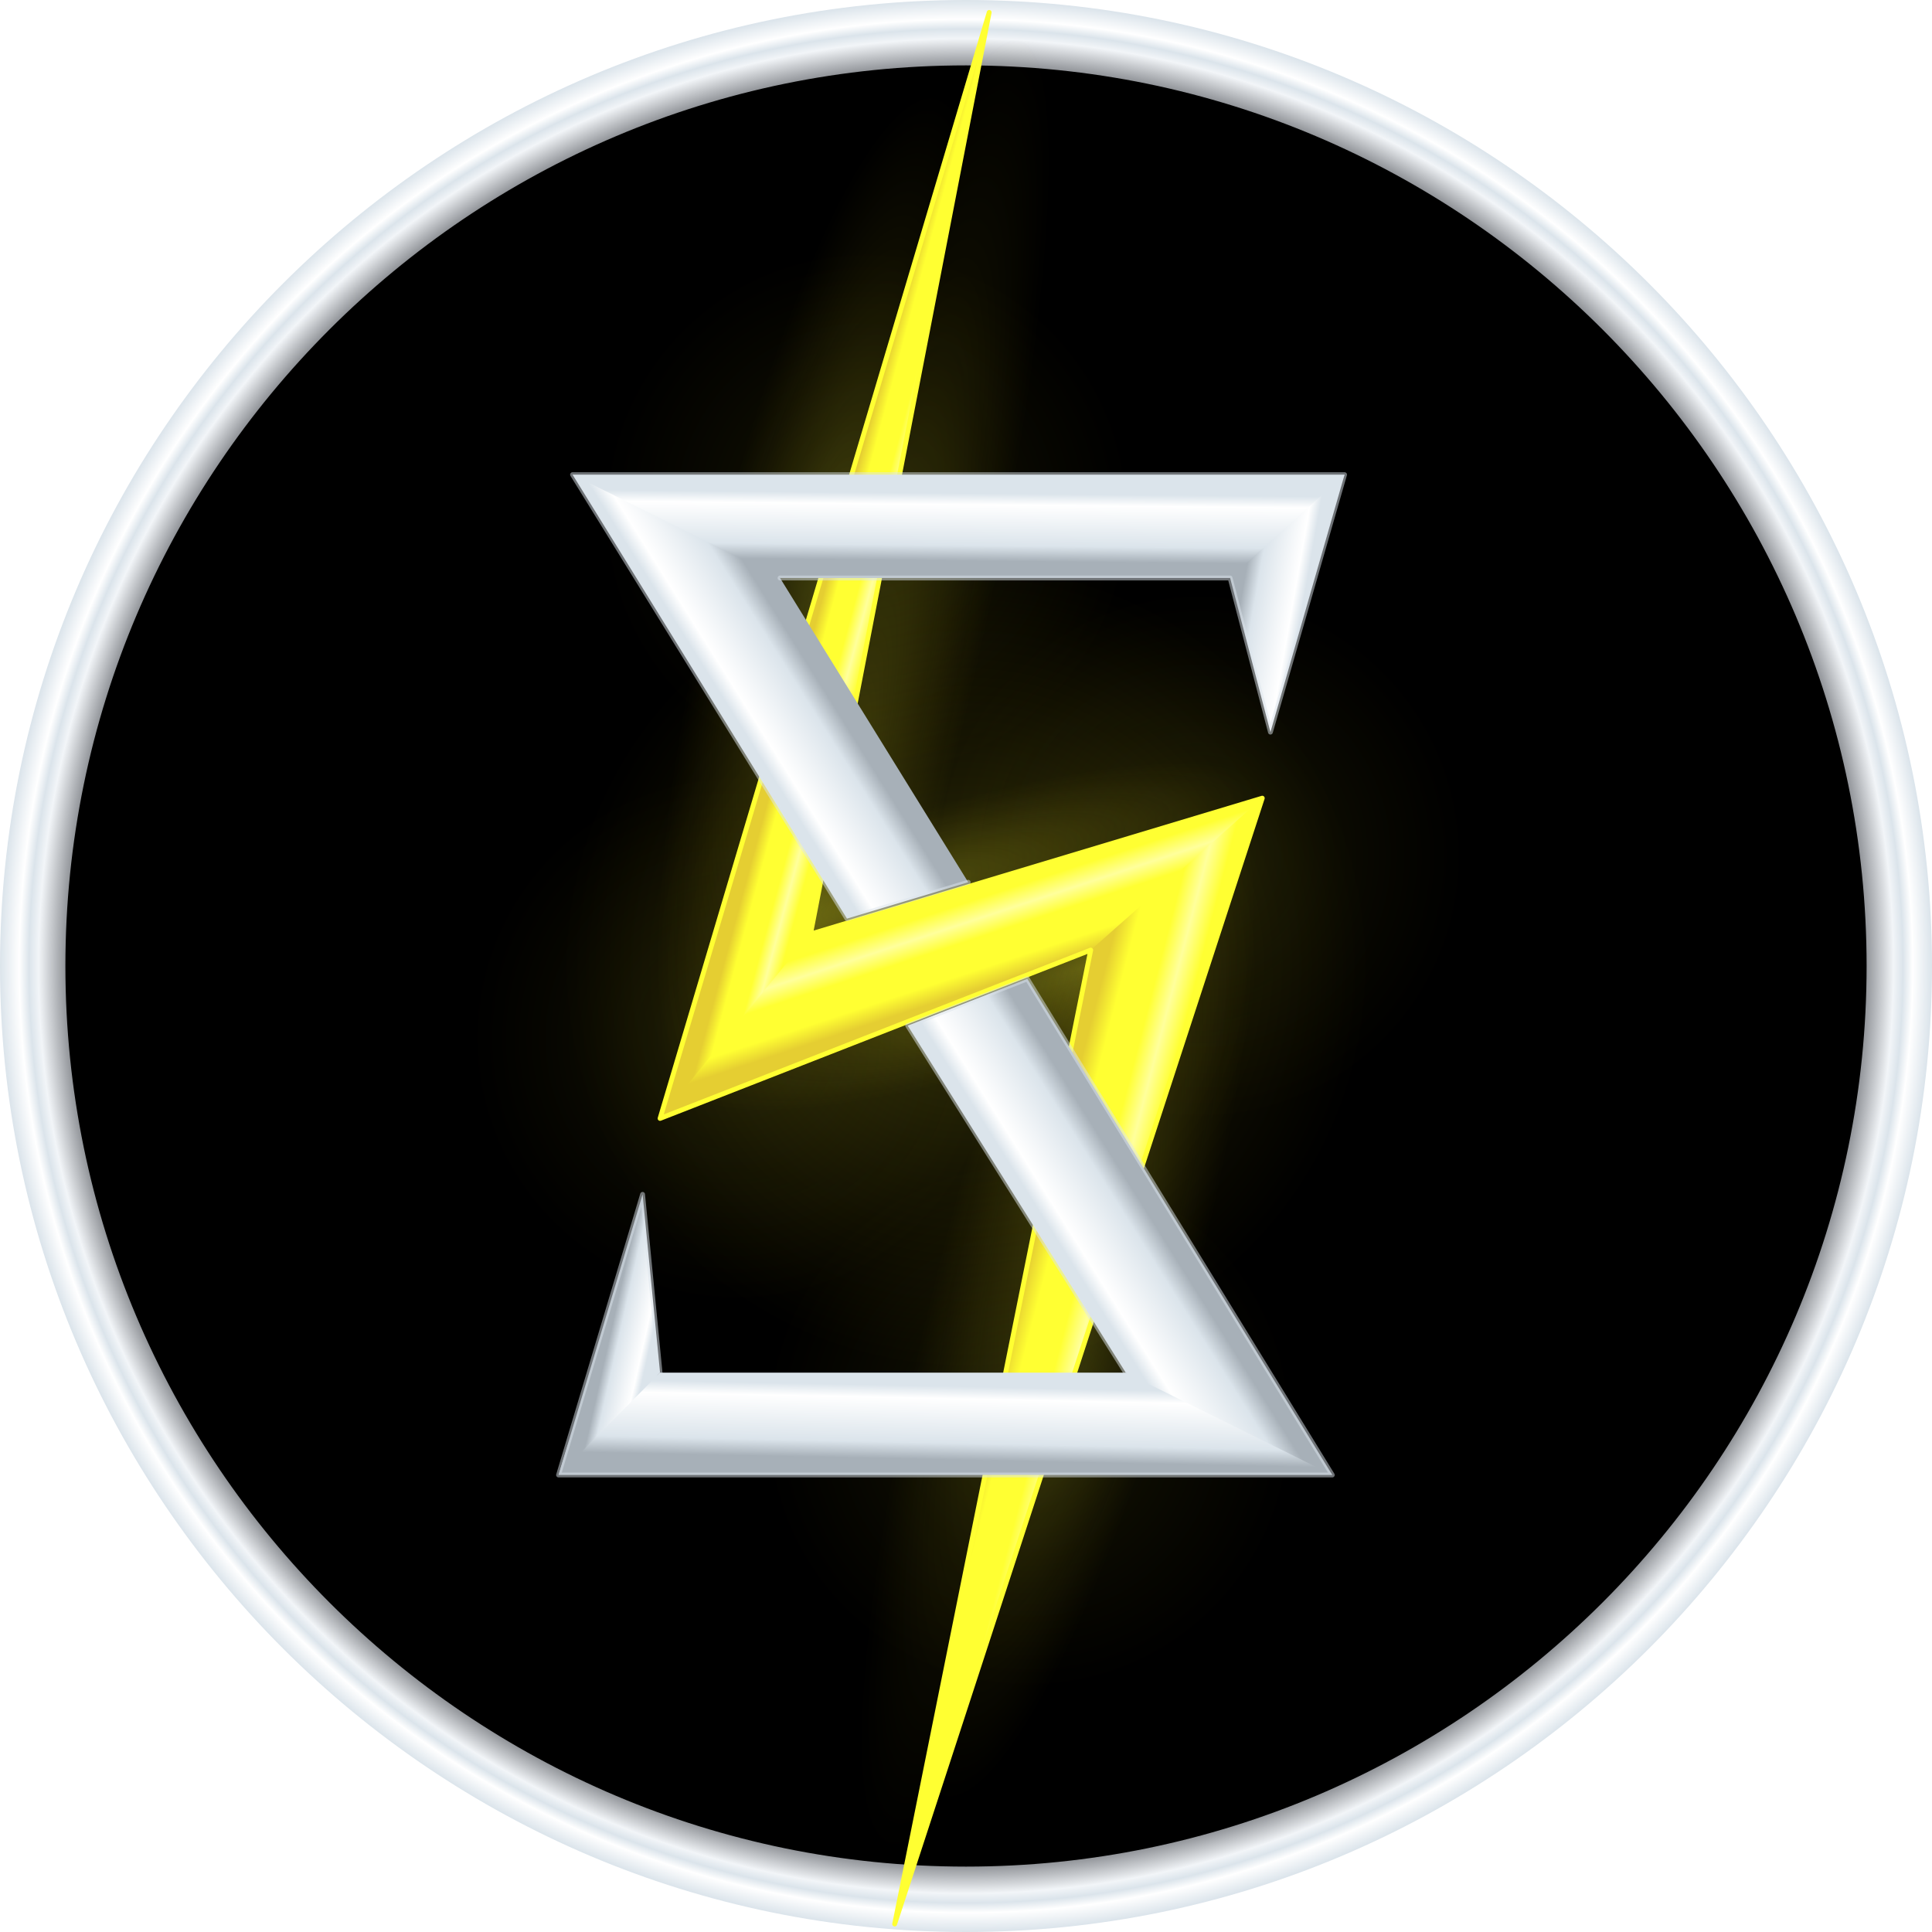
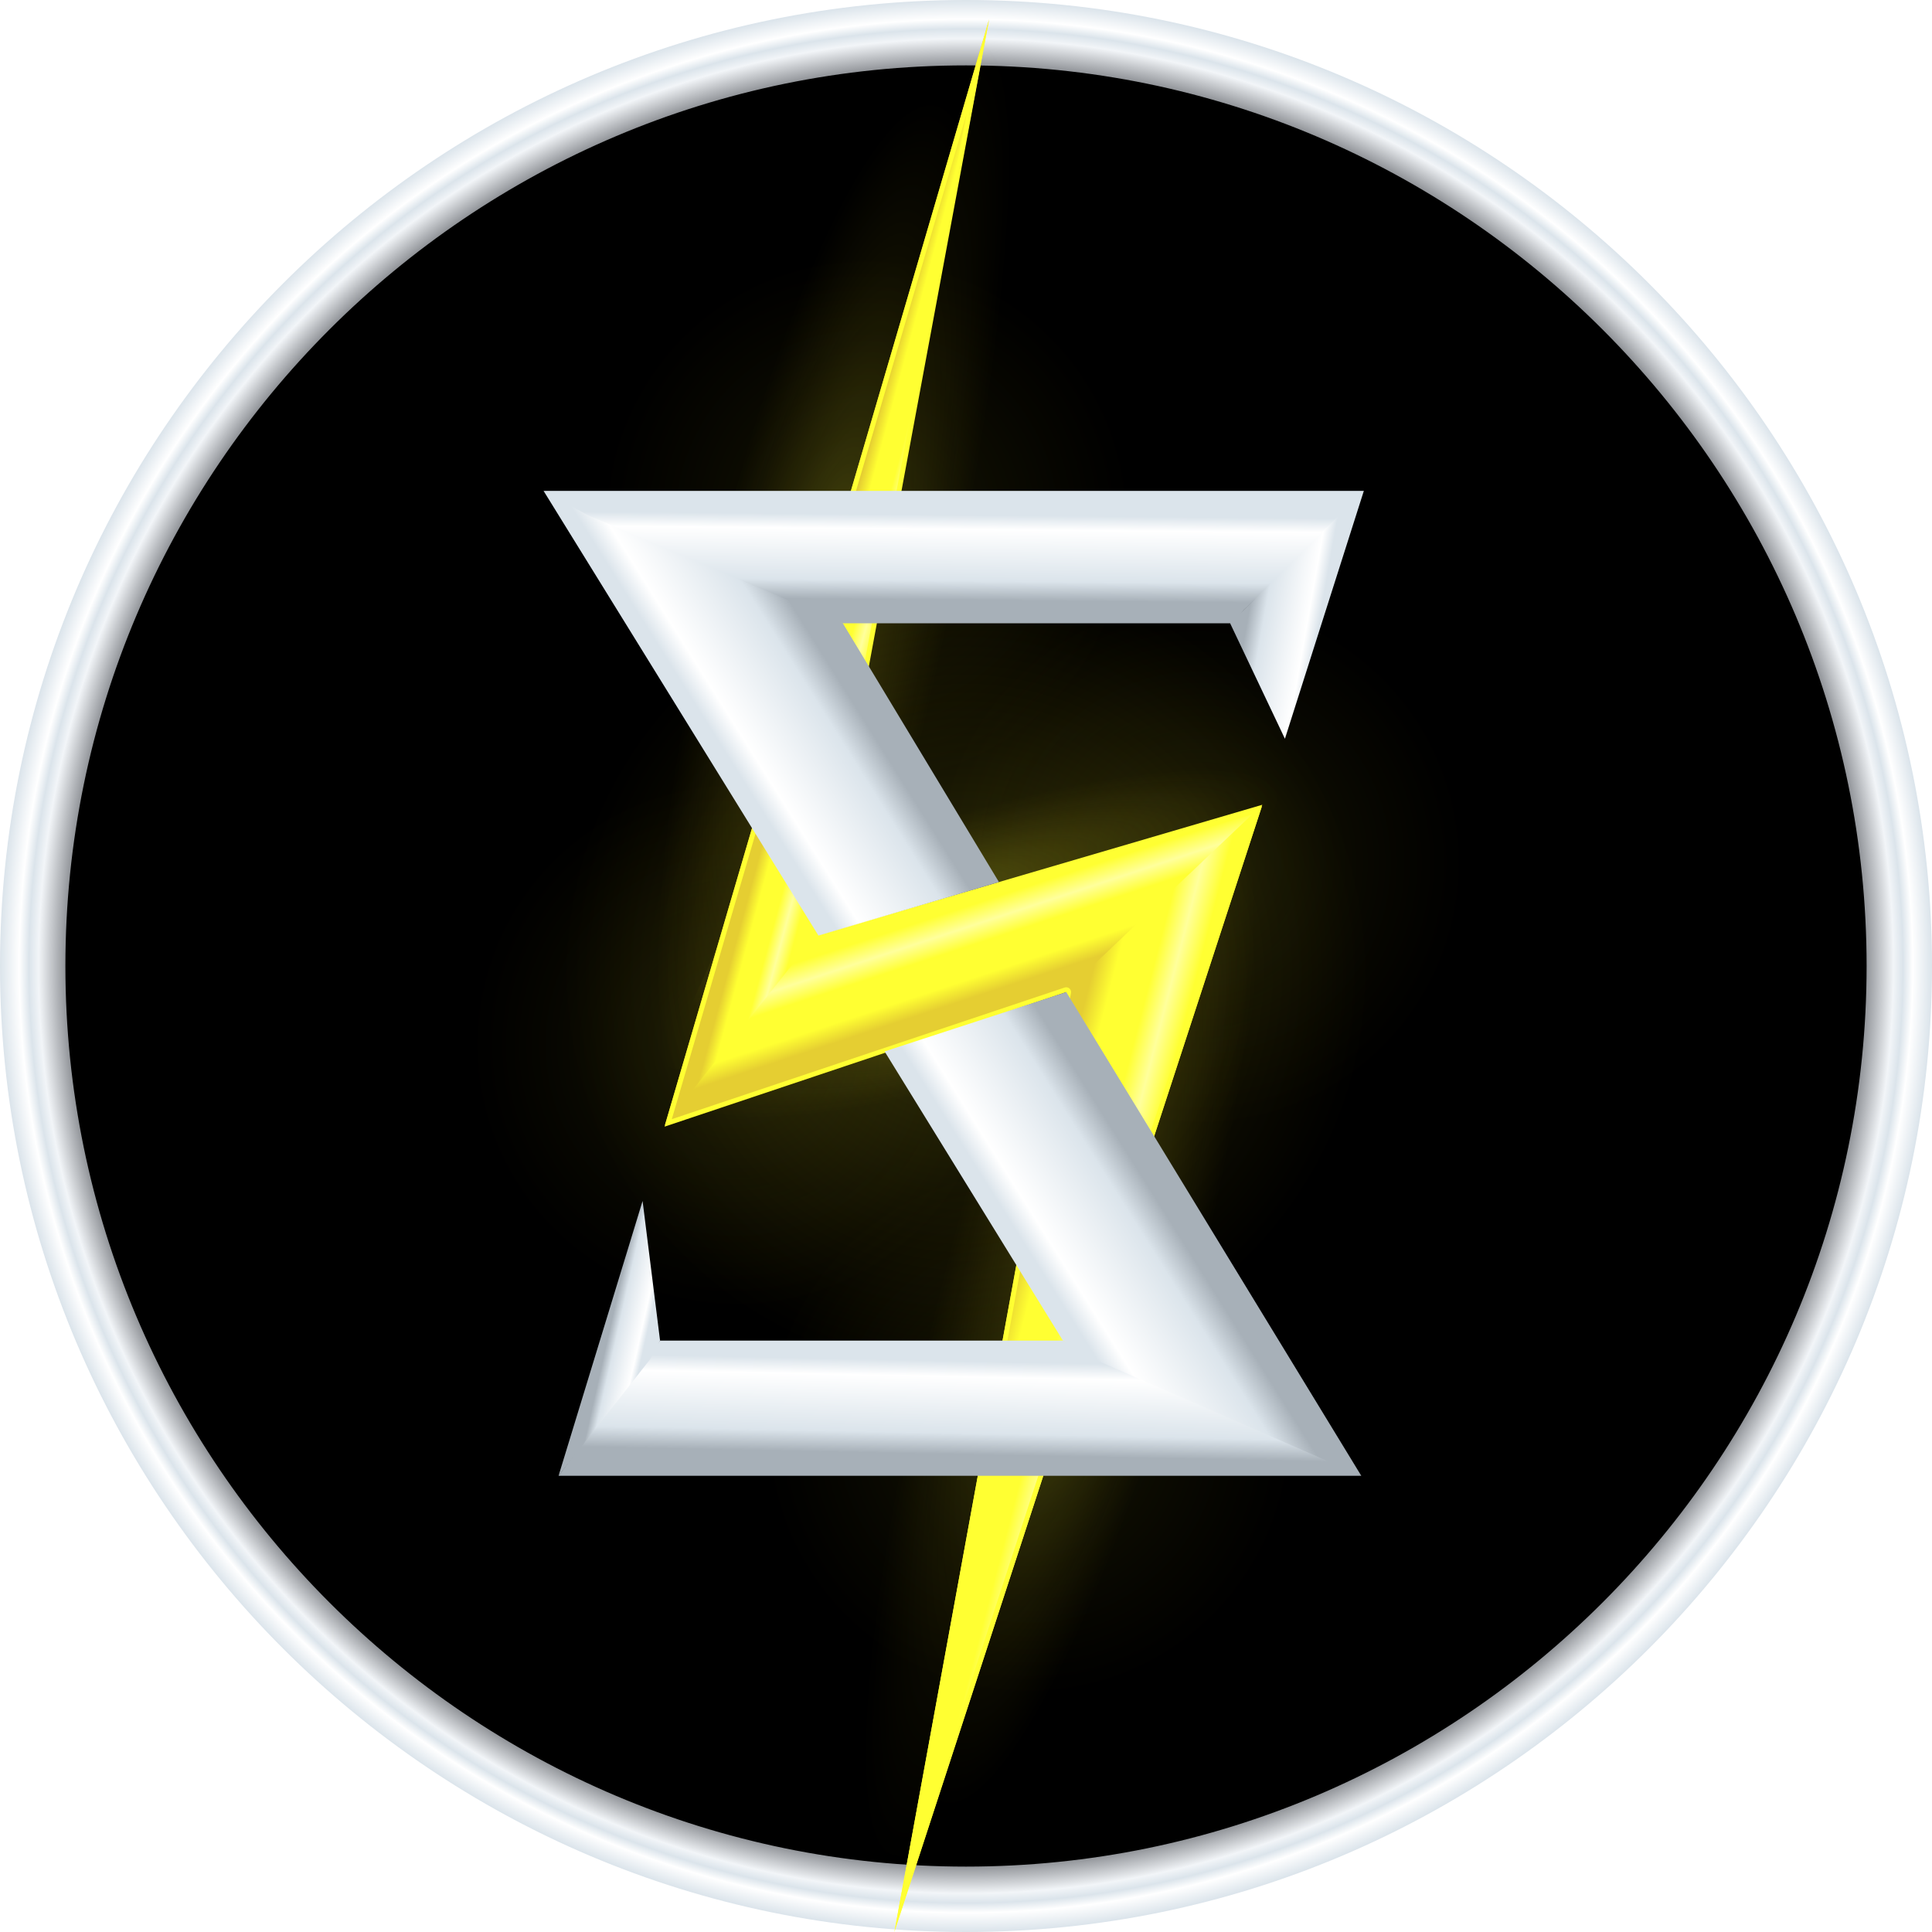
- <svg xmlns="http://www.w3.org/2000/svg" xmlns:xlink="http://www.w3.org/1999/xlink" viewBox="0 0 400 400">
+ <svg xmlns="http://www.w3.org/2000/svg" xmlns:xlink="http://www.w3.org/1999/xlink" id="Capa_2" data-name="Capa 2" viewBox="0 0 400 400">
  <defs>
-     <style>.cls-1{fill:url(#Degradado_sin_nombre_69);}.cls-10,.cls-11,.cls-12,.cls-2,.cls-7,.cls-8,.cls-9{opacity:0.2;}.cls-2{fill:url(#Degradado_sin_nombre_30);}.cls-3,.cls-4,.cls-5,.cls-6{opacity:0.1;}.cls-3{fill:url(#Degradado_sin_nombre_30-2);}.cls-4{fill:url(#Degradado_sin_nombre_30-3);}.cls-5{fill:url(#Degradado_sin_nombre_30-4);}.cls-6{fill:url(#Degradado_sin_nombre_30-5);}.cls-7{fill:url(#Degradado_sin_nombre_22);}.cls-8{fill:url(#Degradado_sin_nombre_23);}.cls-9{fill:url(#Degradado_sin_nombre_22-2);}.cls-10{fill:url(#Degradado_sin_nombre_41);}.cls-11{fill:url(#Degradado_sin_nombre_40);}.cls-12{fill:url(#Degradado_sin_nombre_23-2);}.cls-13{fill:url(#Degradado_sin_nombre_55);}.cls-14{fill:url(#Degradado_sin_nombre_55-2);}.cls-15{fill:url(#Degradado_sin_nombre_55-3);}.cls-16,.cls-24{fill:none;stroke-linecap:round;stroke-linejoin:round;}.cls-16{stroke:#ffff32;}.cls-17{fill:url(#Degradado_sin_nombre_33);}.cls-18{fill:url(#Degradado_sin_nombre_33-2);}.cls-19{fill:url(#Degradado_sin_nombre_33-3);}.cls-20{fill:url(#Degradado_sin_nombre_33-4);}.cls-21{fill:url(#Degradado_sin_nombre_33-5);}.cls-22{fill:url(#Degradado_sin_nombre_33-6);}.cls-23{opacity:0.5;}.cls-24{stroke:#dbe4eb;}</style>
-     <radialGradient id="Degradado_sin_nombre_69" cx="200" cy="200" r="200" gradientUnits="userSpaceOnUse">
-       <stop offset="0.93" stop-color="#8a8d92" />
-       <stop offset="0.96" stop-color="#f2f5f8" />
-       <stop offset="0.97" stop-color="#dbe4eb" />
-       <stop offset="0.98" stop-color="#fff" />
+     <style>
+       .cls-1 {
+         fill: url(#Degradado_sin_nombre_55);
+       }
+ 
+       .cls-1, .cls-2, .cls-3, .cls-4, .cls-5, .cls-6, .cls-7, .cls-8, .cls-9, .cls-10, .cls-11, .cls-12, .cls-13, .cls-14, .cls-15, .cls-16, .cls-17, .cls-18, .cls-19, .cls-20, .cls-21, .cls-22, .cls-23, .cls-24 {
+         stroke-width: 0px;
+       }
+ 
+       .cls-2 {
+         fill: url(#Degradado_sin_nombre_40);
+       }
+ 
+       .cls-2, .cls-3, .cls-4, .cls-16, .cls-22, .cls-23, .cls-24 {
+         opacity: .2;
+       }
+ 
+       .cls-3 {
+         fill: url(#Degradado_sin_nombre_30);
+       }
+ 
+       .cls-4 {
+         fill: url(#Degradado_sin_nombre_23-2);
+       }
+ 
+       .cls-5 {
+         fill: url(#Degradado_sin_nombre_33);
+       }
+ 
+       .cls-6 {
+         fill: url(#Degradado_sin_nombre_33-5);
+       }
+ 
+       .cls-7 {
+         fill: url(#Degradado_sin_nombre_33-2);
+       }
+ 
+       .cls-8 {
+         fill: url(#Degradado_sin_nombre_55-3);
+       }
+ 
+       .cls-10 {
+         fill: url(#Degradado_sin_nombre_30-5);
+       }
+ 
+       .cls-10, .cls-14, .cls-17, .cls-19 {
+         opacity: .1;
+       }
+ 
+       .cls-11 {
+         fill: url(#Degradado_sin_nombre_69);
+       }
+ 
+       .cls-12 {
+         fill: none;
+       }
+ 
+       .cls-13 {
+         fill: url(#Degradado_sin_nombre_55-2);
+       }
+ 
+       .cls-14 {
+         fill: url(#Degradado_sin_nombre_30-2);
+       }
+ 
+       .cls-15 {
+         fill: url(#Degradado_sin_nombre_33-4);
+       }
+ 
+       .cls-16 {
+         fill: url(#Degradado_sin_nombre_23);
+       }
+ 
+       .cls-17 {
+         fill: url(#Degradado_sin_nombre_30-3);
+       }
+ 
+       .cls-18 {
+         fill: url(#Degradado_sin_nombre_33-3);
+       }
+ 
+       .cls-19 {
+         fill: url(#Degradado_sin_nombre_30-4);
+       }
+ 
+       .cls-20 {
+         fill: url(#Degradado_sin_nombre_33-6);
+       }
+ 
+       .cls-21 {
+         fill: #ffff32;
+       }
+ 
+       .cls-22 {
+         fill: url(#Degradado_sin_nombre_22);
+       }
+ 
+       .cls-23 {
+         fill: url(#Degradado_sin_nombre_41);
+       }
+ 
+       .cls-24 {
+         fill: url(#Degradado_sin_nombre_22-2);
+       }
+     </style>
+     <radialGradient id="Degradado_sin_nombre_69" data-name="Degradado sin nombre 69" cx="200" cy="200" fx="200" fy="200" r="200" gradientUnits="userSpaceOnUse">
+       <stop offset=".93" stop-color="#8a8d92" />
+       <stop offset=".96" stop-color="#f2f5f8" />
+       <stop offset=".97" stop-color="#dbe4eb" />
+       <stop offset=".98" stop-color="#fff" />
      <stop offset="1" stop-color="#dbe4eb" />
    </radialGradient>
-     <radialGradient id="Degradado_sin_nombre_30" cx="200" cy="200" r="158" gradientUnits="userSpaceOnUse">
+     <radialGradient id="Degradado_sin_nombre_30" data-name="Degradado sin nombre 30" cx="200" cy="201.36" fx="200" fy="201.36" r="158" gradientUnits="userSpaceOnUse">
      <stop offset="0" stop-color="#ffff32" />
-       <stop offset="0.53" stop-color="#ccb307" stop-opacity="0" />
+       <stop offset=".53" stop-color="#ccb307" stop-opacity="0" />
    </radialGradient>
-     <radialGradient id="Degradado_sin_nombre_30-2" cx="179.43" cy="106.47" r="104.23" xlink:href="#Degradado_sin_nombre_30" />
-     <radialGradient id="Degradado_sin_nombre_30-3" cx="213.06" cy="294.99" r="104.23" xlink:href="#Degradado_sin_nombre_30" />
-     <radialGradient id="Degradado_sin_nombre_30-4" cx="248.34" cy="177.22" r="104.23" xlink:href="#Degradado_sin_nombre_30" />
-     <radialGradient id="Degradado_sin_nombre_30-5" cx="152.55" cy="214.92" r="104.23" xlink:href="#Degradado_sin_nombre_30" />
-     <radialGradient id="Degradado_sin_nombre_22" cx="-714.91" cy="285.63" r="157.41" gradientTransform="translate(1396.45 -17.21) scale(1.72 0.36)" gradientUnits="userSpaceOnUse">
+     <radialGradient id="Degradado_sin_nombre_30-2" data-name="Degradado sin nombre 30" cx="179.43" cy="107.83" fx="179.43" fy="107.83" r="104.23" xlink:href="#Degradado_sin_nombre_30" />
+     <radialGradient id="Degradado_sin_nombre_30-3" data-name="Degradado sin nombre 30" cx="213.06" cy="296.36" fx="213.06" fy="296.36" r="104.23" xlink:href="#Degradado_sin_nombre_30" />
+     <radialGradient id="Degradado_sin_nombre_30-4" data-name="Degradado sin nombre 30" cx="248.34" cy="178.58" fx="248.34" fy="178.58" r="104.23" xlink:href="#Degradado_sin_nombre_30" />
+     <radialGradient id="Degradado_sin_nombre_30-5" data-name="Degradado sin nombre 30" cx="152.55" cy="216.29" fx="152.55" fy="216.29" r="104.23" xlink:href="#Degradado_sin_nombre_30" />
+     <radialGradient id="Degradado_sin_nombre_22" data-name="Degradado sin nombre 22" cx="-714.14" cy="285.26" fx="-714.14" fy="285.26" r="157.41" gradientTransform="translate(1395.12 -15.71) scale(1.72 .36)" gradientUnits="userSpaceOnUse">
      <stop offset="0" stop-color="#ffff32" />
-       <stop offset="0.4" stop-color="#ccb307" stop-opacity="0" />
+       <stop offset=".4" stop-color="#ccb307" stop-opacity="0" />
    </radialGradient>
-     <radialGradient id="Degradado_sin_nombre_23" cx="-100.44" cy="1179.48" fx="-148.208" r="159.24" gradientTransform="matrix(0.4, -1.68, 0.26, 0.06, -78.13, -135.75)" gradientUnits="userSpaceOnUse">
+     <radialGradient id="Degradado_sin_nombre_23" data-name="Degradado sin nombre 23" cx="-101.21" cy="1179.98" fx="-148.98" fy="1179.98" r="159.24" gradientTransform="translate(-77.95 -135.71) rotate(-76.71) scale(1.72 .26)" gradientUnits="userSpaceOnUse">
      <stop offset="0" stop-color="#ffff32" />
-       <stop offset="0.51" stop-color="#ccb307" stop-opacity="0" />
+       <stop offset=".51" stop-color="#ccb307" stop-opacity="0" />
    </radialGradient>
-     <radialGradient id="Degradado_sin_nombre_22-2" cx="-180.86" cy="1132.42" r="157.41" gradientTransform="translate(565.07 -131.58) scale(1.72 0.35)" xlink:href="#Degradado_sin_nombre_22" />
-     <radialGradient id="Degradado_sin_nombre_41" cx="-712.64" cy="1267.12" fx="-730.903" r="88.85" gradientTransform="matrix(2.18, -0.66, 0.14, 0.48, 1596.68, -904.09)" gradientUnits="userSpaceOnUse">
+     <radialGradient id="Degradado_sin_nombre_22-2" data-name="Degradado sin nombre 22" cx="-181.63" cy="1132.87" fx="-181.63" fy="1132.87" r="157.41" gradientTransform="translate(566.39 -130.38) scale(1.72 .35)" xlink:href="#Degradado_sin_nombre_22" />
+     <radialGradient id="Degradado_sin_nombre_41" data-name="Degradado sin nombre 41" cx="-712.47" cy="1265.16" fx="-730.73" fy="1265.16" r="88.85" gradientTransform="translate(1596.58 -901.67) rotate(-16.9) scale(2.27 .5) skewX(-.15)" gradientUnits="userSpaceOnUse">
      <stop offset="0" stop-color="#ffff32" />
-       <stop offset="0.34" stop-color="#ccb307" stop-opacity="0" />
+       <stop offset=".34" stop-color="#ccb307" stop-opacity="0" />
    </radialGradient>
-     <radialGradient id="Degradado_sin_nombre_40" cx="-233.88" cy="293.78" fx="-260.77" r="88.85" gradientTransform="matrix(-2.11, 0.64, -0.14, -0.48, -284.29, 508.01)" xlink:href="#Degradado_sin_nombre_41" />
-     <radialGradient id="Degradado_sin_nombre_23-2" cx="-634.72" cy="66.79" fx="-682.49" r="159.24" gradientTransform="matrix(-0.46, 1.66, -0.27, -0.07, -63.65, 1346.17)" xlink:href="#Degradado_sin_nombre_23" />
-     <linearGradient id="Degradado_sin_nombre_55" x1="202.01" y1="207.52" x2="194.72" y2="185.44" gradientUnits="userSpaceOnUse">
-       <stop offset="0.11" stop-color="#e5ce32" />
-       <stop offset="0.27" stop-color="#ffff32" />
-       <stop offset="0.54" stop-color="#ffff32" />
-       <stop offset="0.7" stop-color="#ffff9c" />
-       <stop offset="0.87" stop-color="#ffff32" />
+     <radialGradient id="Degradado_sin_nombre_40" data-name="Degradado sin nombre 40" cx="-234.06" cy="295.74" fx="-260.95" fy="295.74" r="88.85" gradientTransform="translate(-284.4 510.43) rotate(163.1) scale(2.2 .5) skewX(-.15)" gradientUnits="userSpaceOnUse">
+       <stop offset="0" stop-color="#ffff32" />
+       <stop offset=".34" stop-color="#ccb307" stop-opacity="0" />
+     </radialGradient>
+     <radialGradient id="Degradado_sin_nombre_23-2" data-name="Degradado sin nombre 23" cx="-633.96" cy="66.23" fx="-681.73" fy="66.23" r="159.24" gradientTransform="translate(-63.45 1346.23) rotate(105.56) scale(1.72 .28)" xlink:href="#Degradado_sin_nombre_23" />
+     <linearGradient id="Degradado_sin_nombre_55" data-name="Degradado sin nombre 55" x1="202.53" y1="208.95" x2="194.99" y2="186.09" gradientUnits="userSpaceOnUse">
+       <stop offset=".11" stop-color="#e5ce32" />
+       <stop offset=".27" stop-color="#ffff32" />
+       <stop offset=".54" stop-color="#ffff32" />
+       <stop offset=".7" stop-color="#ffff9c" />
+       <stop offset=".87" stop-color="#ffff32" />
    </linearGradient>
-     <linearGradient id="Degradado_sin_nombre_55-2" x1="205.96" y1="277.3" x2="230.04" y2="283.56" xlink:href="#Degradado_sin_nombre_55" />
-     <linearGradient id="Degradado_sin_nombre_55-3" x1="170.3" y1="116.95" x2="185.35" y2="121" xlink:href="#Degradado_sin_nombre_55" />
-     <linearGradient id="Degradado_sin_nombre_33" x1="195.78" y1="303.46" x2="196.15" y2="285.4" gradientUnits="userSpaceOnUse">
-       <stop offset="0.07" stop-color="#a7b0b8" />
-       <stop offset="0.26" stop-color="#dbe4eb" />
-       <stop offset="0.77" stop-color="#fff" />
-       <stop offset="0.91" stop-color="#dbe4eb" />
+     <linearGradient id="Degradado_sin_nombre_55-2" data-name="Degradado sin nombre 55" x1="203.1" y1="277.93" x2="229.98" y2="284.91" xlink:href="#Degradado_sin_nombre_55" />
+     <linearGradient id="Degradado_sin_nombre_55-3" data-name="Degradado sin nombre 55" x1="171.24" y1="118.43" x2="186.09" y2="122.43" xlink:href="#Degradado_sin_nombre_55" />
+     <linearGradient id="Degradado_sin_nombre_33" data-name="Degradado sin nombre 33" x1="172.3" y1="134.2" x2="144.19" y2="151.85" gradientUnits="userSpaceOnUse">
+       <stop offset=".07" stop-color="#a7b0b8" />
+       <stop offset=".26" stop-color="#dbe4eb" />
+       <stop offset=".77" stop-color="#fff" />
+       <stop offset=".91" stop-color="#dbe4eb" />
    </linearGradient>
-     <linearGradient id="Degradado_sin_nombre_33-2" x1="125.52" y1="276.6" x2="135.49" y2="278.83" xlink:href="#Degradado_sin_nombre_33" />
-     <linearGradient id="Degradado_sin_nombre_33-3" x1="198.28" y1="117.26" x2="198.44" y2="100.63" xlink:href="#Degradado_sin_nombre_33" />
-     <linearGradient id="Degradado_sin_nombre_33-4" x1="256.13" y1="122.36" x2="271.2" y2="125.01" xlink:href="#Degradado_sin_nombre_33" />
-     <linearGradient id="Degradado_sin_nombre_33-5" x1="167.7" y1="135.32" x2="148.96" y2="147.08" xlink:href="#Degradado_sin_nombre_33" />
-     <linearGradient id="Degradado_sin_nombre_33-6" x1="240.8" y1="253.27" x2="221.81" y2="265.19" xlink:href="#Degradado_sin_nombre_33" />
+     <linearGradient id="Degradado_sin_nombre_33-2" data-name="Degradado sin nombre 33" x1="198.8" y1="302.72" x2="199.26" y2="279.75" xlink:href="#Degradado_sin_nombre_33" />
+     <linearGradient id="Degradado_sin_nombre_33-3" data-name="Degradado sin nombre 33" x1="125.09" y1="277.27" x2="134.12" y2="279.29" xlink:href="#Degradado_sin_nombre_33" />
+     <linearGradient id="Degradado_sin_nombre_33-4" data-name="Degradado sin nombre 33" x1="197.24" y1="125.69" x2="197.43" y2="104.75" xlink:href="#Degradado_sin_nombre_33" />
+     <linearGradient id="Degradado_sin_nombre_33-5" data-name="Degradado sin nombre 33" x1="257.71" y1="124.38" x2="275" y2="127.43" xlink:href="#Degradado_sin_nombre_33" />
+     <linearGradient id="Degradado_sin_nombre_33-6" data-name="Degradado sin nombre 33" x1="245.46" y1="253.47" x2="217.14" y2="271.26" xlink:href="#Degradado_sin_nombre_33" />
  </defs>
-   <g id="Capa_2" data-name="Capa 2">
-     <circle cx="200" cy="200" r="193.23" />
-     <path class="cls-1" d="M200,400C89.72,400,0,310.28,0,200S89.72,0,200,0,400,89.72,400,200,310.28,400,200,400Zm0-386.46C97.19,13.54,13.54,97.19,13.54,200S97.19,386.46,200,386.46,386.46,302.81,386.46,200,302.81,13.54,200,13.54Z" />
-     <circle class="cls-2" cx="200" cy="200" r="158" />
-     <circle class="cls-3" cx="179.43" cy="106.47" r="104.23" />
-     <circle class="cls-4" cx="213.06" cy="294.99" r="104.23" />
-     <circle class="cls-5" cx="248.34" cy="177.22" r="104.23" />
-     <circle class="cls-6" cx="152.55" cy="214.92" r="104.23" />
-     <rect class="cls-7" x="38.8" y="78.07" width="227.51" height="55.95" transform="translate(290.82 -18.04) rotate(103.29)" />
-     <polygon class="cls-8" points="243.69 16.26 193.33 189.77 150.77 221.42 203.64 6.8 243.69 16.26" />
-     <rect class="cls-9" x="127.89" y="259" width="227.51" height="54.91" transform="translate(-99.13 442.41) rotate(-74.44)" />
-     <polygon class="cls-10" points="158.26 173.1 322.74 113.74 332.43 145.51 137.78 218.49 158.26 173.1" />
-     <polygon class="cls-11" points="229.82 221.33 70.78 279.03 61.09 247.27 249.27 176.26 229.82 221.33" />
-     <polygon class="cls-12" points="146.72 372.06 204.41 200.81 250 171.38 188.55 383.71 146.72 372.06" />
-     <polygon class="cls-13" points="136.66 231.56 225.82 196.7 236.38 195.33 261.34 165.25 164.83 194.28 141.78 219.99 136.66 231.56" />
-     <polyline class="cls-14" points="225.82 196.7 185.23 398.35 261.34 165.25" />
-     <polyline class="cls-15" points="136.66 231.56 204.8 2.57 167.83 193.28" />
-     <polygon class="cls-16" points="261.34 165.25 167.72 193.41 167.83 193.28 204.8 2.57 136.66 231.56 225.82 196.7 185.23 398.35 261.34 165.25" />
-     <polygon class="cls-17" points="115.64 305.38 275.84 305.38 273.54 302.48 237.9 284.19 136.66 284.19 117.55 299.21 115.64 305.38" />
-     <polygon class="cls-18" points="136.66 284.19 133.04 247.28 115.64 305.38 136.66 284.19" />
-     <polygon class="cls-19" points="278.38 98.27 118.54 98.27 123.51 102.55 153.57 119.67 258.2 119.67 276.47 102.42 278.38 98.27" />
-     <polygon class="cls-20" points="254.68 119.67 263.03 151.58 278.38 98.27 254.68 119.67" />
-     <polyline class="cls-21" points="200.46 182.66 161.5 119.67 118.54 98.27 175.35 190.19" />
-     <polyline class="cls-22" points="187.93 212.35 233.07 284.19 275.84 305.38 212.7 202.66" />
-     <g class="cls-23">
-       <polyline class="cls-24" points="161.5 119.67 254.68 119.67 263.03 151.58 278.38 98.27 118.54 98.27 175.35 190.19 200.46 182.66" />
-       <polyline class="cls-24" points="136.66 284.19 133.04 247.28 115.64 305.38 275.84 305.38 212.7 202.66 187.93 212.35 233.07 284.19" />
+   <g>
+     <circle class="cls-9" cx="200" cy="200" r="193.23" />
+     <path class="cls-11" d="m200,400C89.72,400,0,310.28,0,200S89.72,0,200,0s200,89.72,200,200-89.72,200-200,200Zm0-386.46C97.19,13.54,13.54,97.19,13.54,200s83.64,186.46,186.46,186.46,186.46-83.64,186.46-186.46S302.81,13.54,200,13.54Z" />
+   </g>
+   <g>
+     <circle class="cls-3" cx="200" cy="201.36" r="158" />
+     <circle class="cls-14" cx="179.43" cy="107.83" r="104.23" />
+     <circle class="cls-17" cx="213.06" cy="296.36" r="104.23" />
+     <circle class="cls-19" cx="248.34" cy="178.58" r="104.23" />
+     <circle class="cls-10" cx="152.55" cy="216.29" r="104.23" />
+     <g>
+       <rect class="cls-22" x="38.8" y="79.44" width="227.51" height="55.95" transform="translate(292.15 -16.36) rotate(103.29)" />
+       <polygon class="cls-16" points="243.69 17.62 193.33 191.14 150.77 222.79 203.64 8.16 243.69 17.62" />
+       <rect class="cls-24" x="127.89" y="260.36" width="227.51" height="54.91" transform="translate(-100.44 443.4) rotate(-74.44)" />
+       <polygon class="cls-23" points="158.26 174.47 322.74 115.11 332.43 146.87 137.78 219.85 158.26 174.47" />
+       <polygon class="cls-2" points="229.82 222.7 70.78 280.4 61.09 248.63 249.27 177.63 229.82 222.7" />
+       <polygon class="cls-4" points="146.72 373.43 204.41 202.18 250 172.74 188.55 385.08 146.72 373.43" />
+       <g>
+         <polygon class="cls-1" points="137.66 232.93 220.82 205.06 236.38 196.7 261.34 166.62 165.83 194.65 142.78 221.35 137.66 232.93" />
+         <polyline class="cls-13" points="220.82 205.06 185.23 399.72 261.34 166.62" />
+         <polyline class="cls-8" points="137.66 232.93 204.8 3.93 168.83 193.65" />
+       </g>
+       <path class="cls-21" d="m200.15,23.46l-31.6,170.03c-.22.33-.22.77,0,1.11.19.28.5.45.83.45.09,0,.19-.01.28-.04l90.07-26.55-70.92,217.2,32.93-180.07c.06-.35-.06-.7-.33-.94-.18-.16-.42-.24-.66-.24-.11,0-.21.02-.32.05l-81.34,27.25L200.15,23.46m4.58-19.19l-67.14,228.99,83.16-27.86-35.59,194.65,76.11-233.1-91.89,27.08.11-.13L204.74,4.27h0Zm56.54,162.69h0,0Z" />
+       <g>
+         <polyline class="cls-5" points="206.82 182.62 174.5 129.04 168.06 125.19 112.54 101.63 169.45 193.7" />
+         <polygon class="cls-7" points="115.64 305.55 281.84 305.55 281.84 305.55 270.03 298.55 220.07 277.56 136.66 277.56 120.23 299.37 115.64 305.55" />
+         <polygon class="cls-18" points="136.66 277.56 133.04 248.65 115.64 305.55 134.59 281.44 136.66 277.56" />
+         <polygon class="cls-15" points="282.37 101.63 112.54 101.63 112.54 101.63 121.77 106.71 174.5 129.04 255.2 129.04 257.5 126.29 279.47 105.63 282.37 101.63" />
+         <polygon class="cls-6" points="254.68 129.04 266.03 152.95 282.37 101.63 254.68 129.04" />
+         <polyline class="cls-20" points="183.15 217.69 220.07 277.56 227.08 281.65 281.84 305.55 220.76 205.4" />
+       </g>
+       <line class="cls-12" x1="204.8" y1="3.93" x2="115.64" y2="305.55" />
    </g>
  </g>
</svg>
